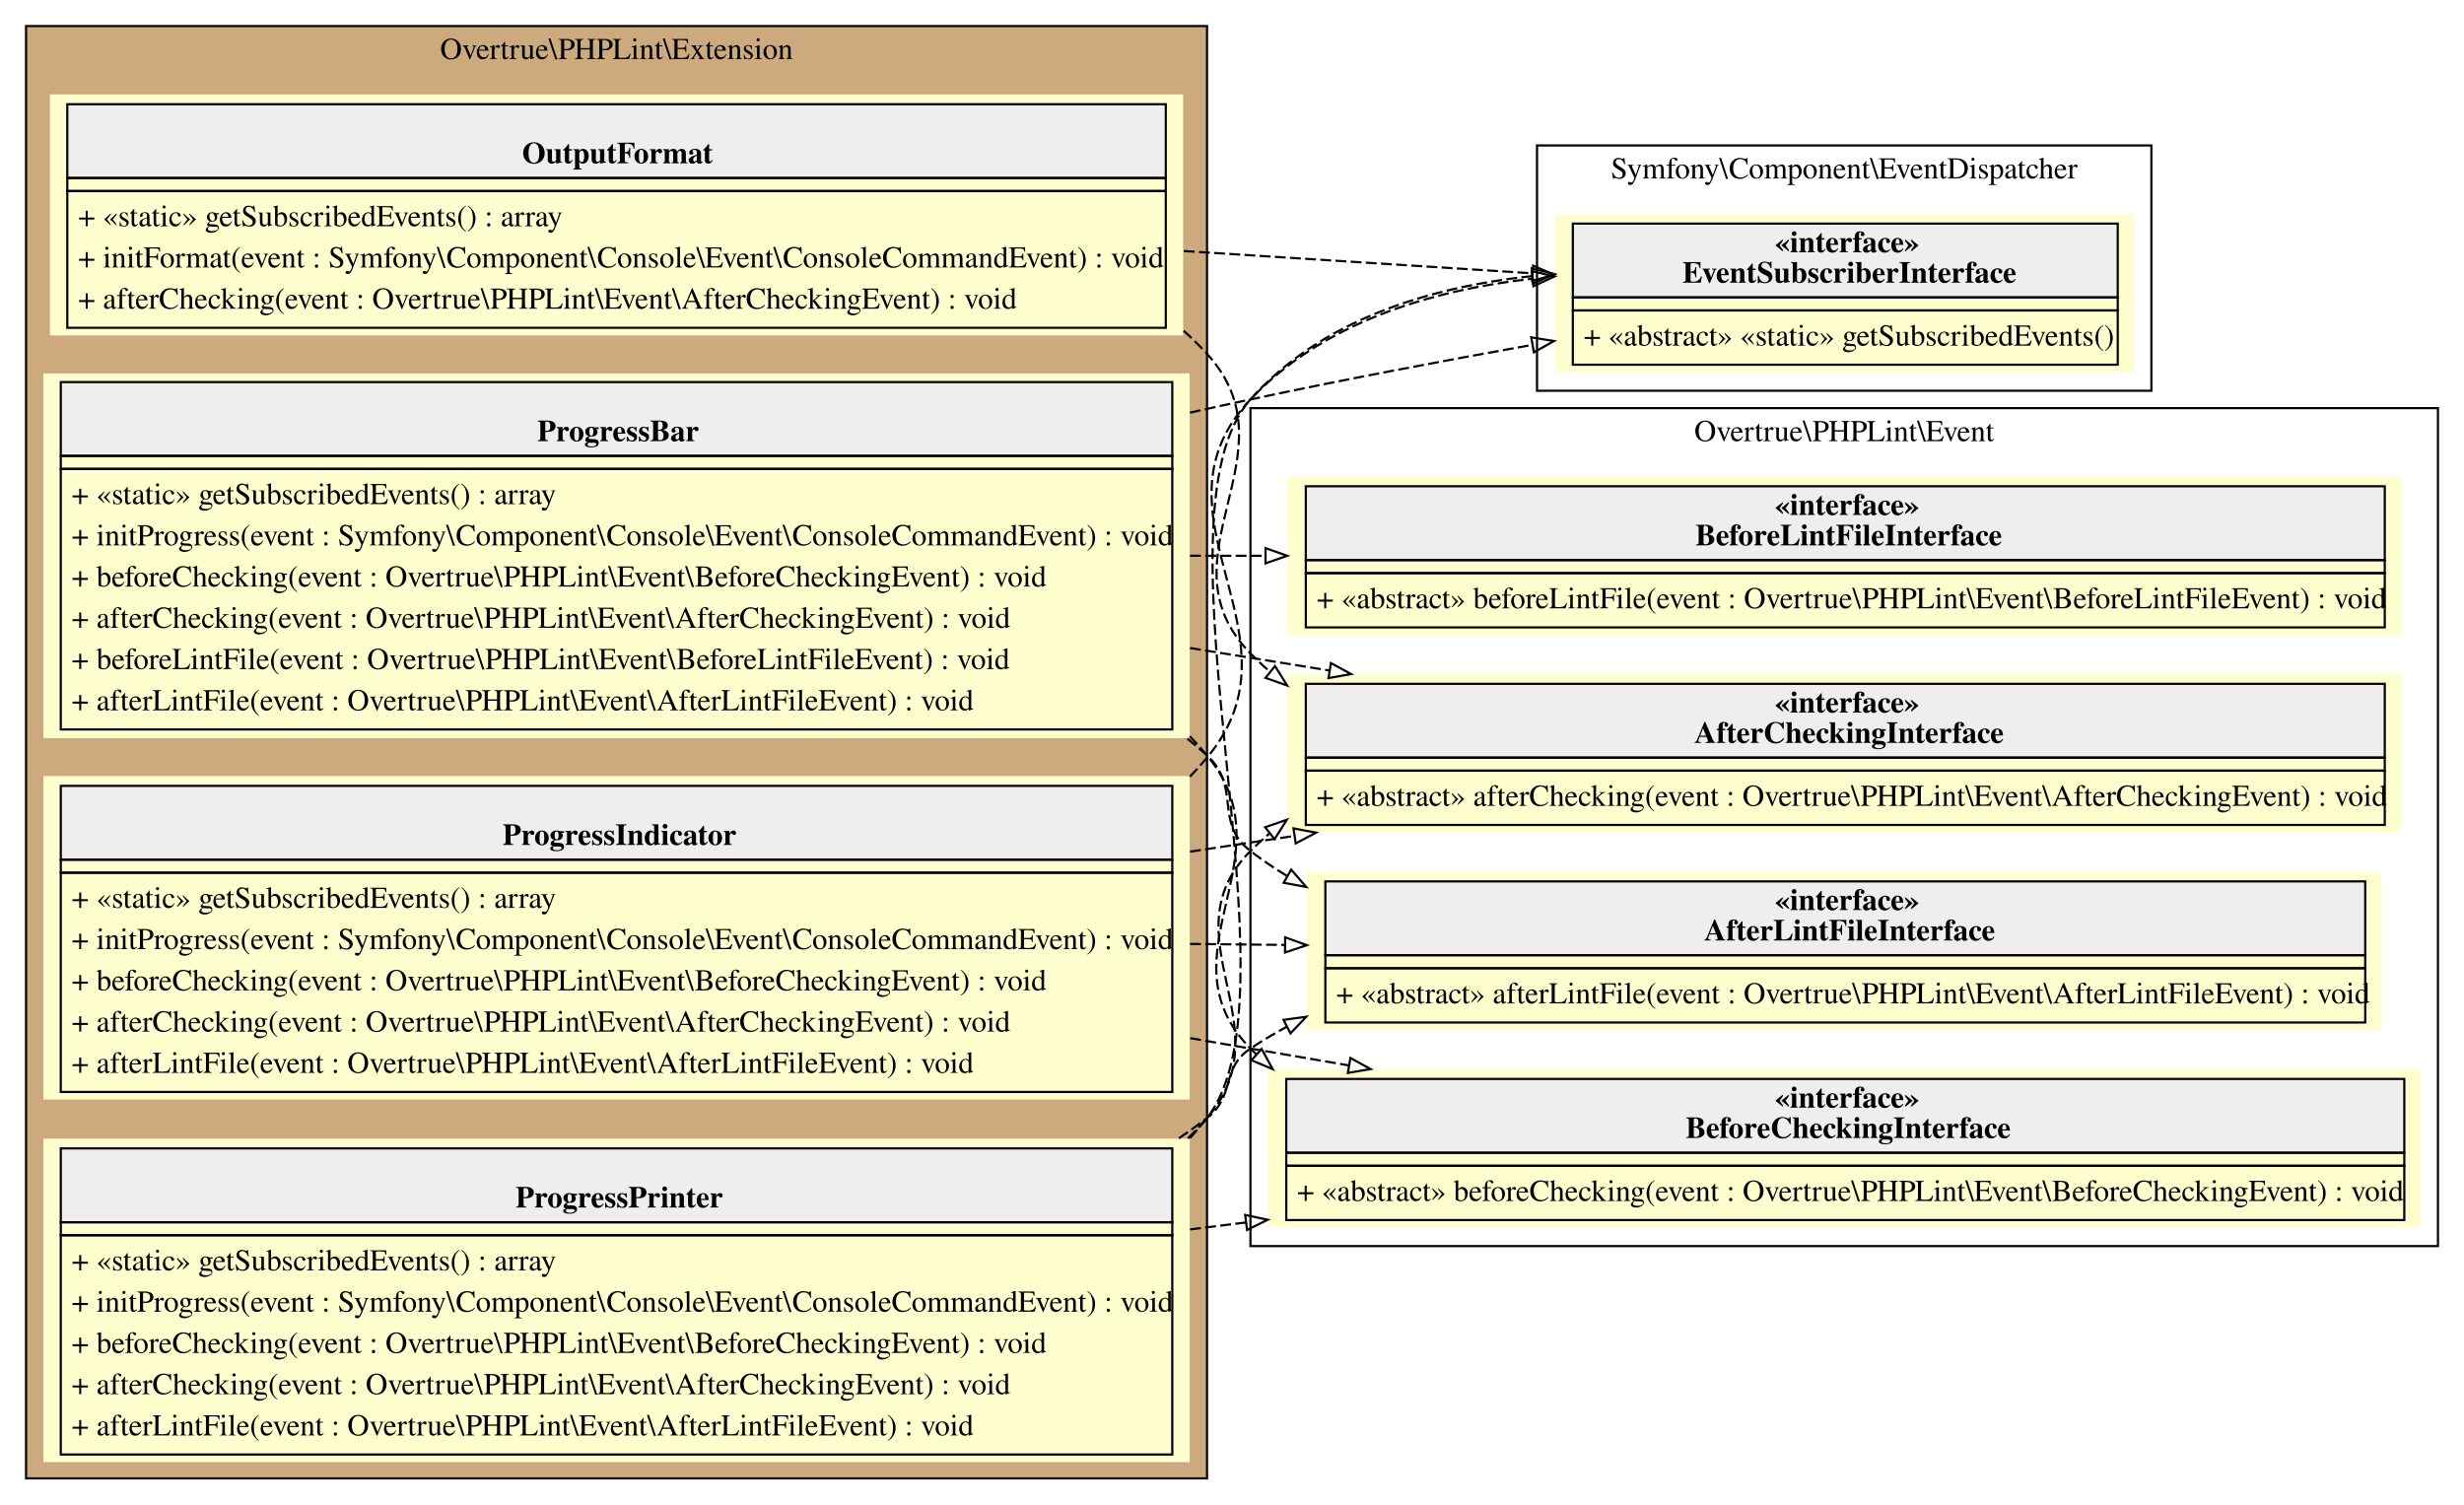
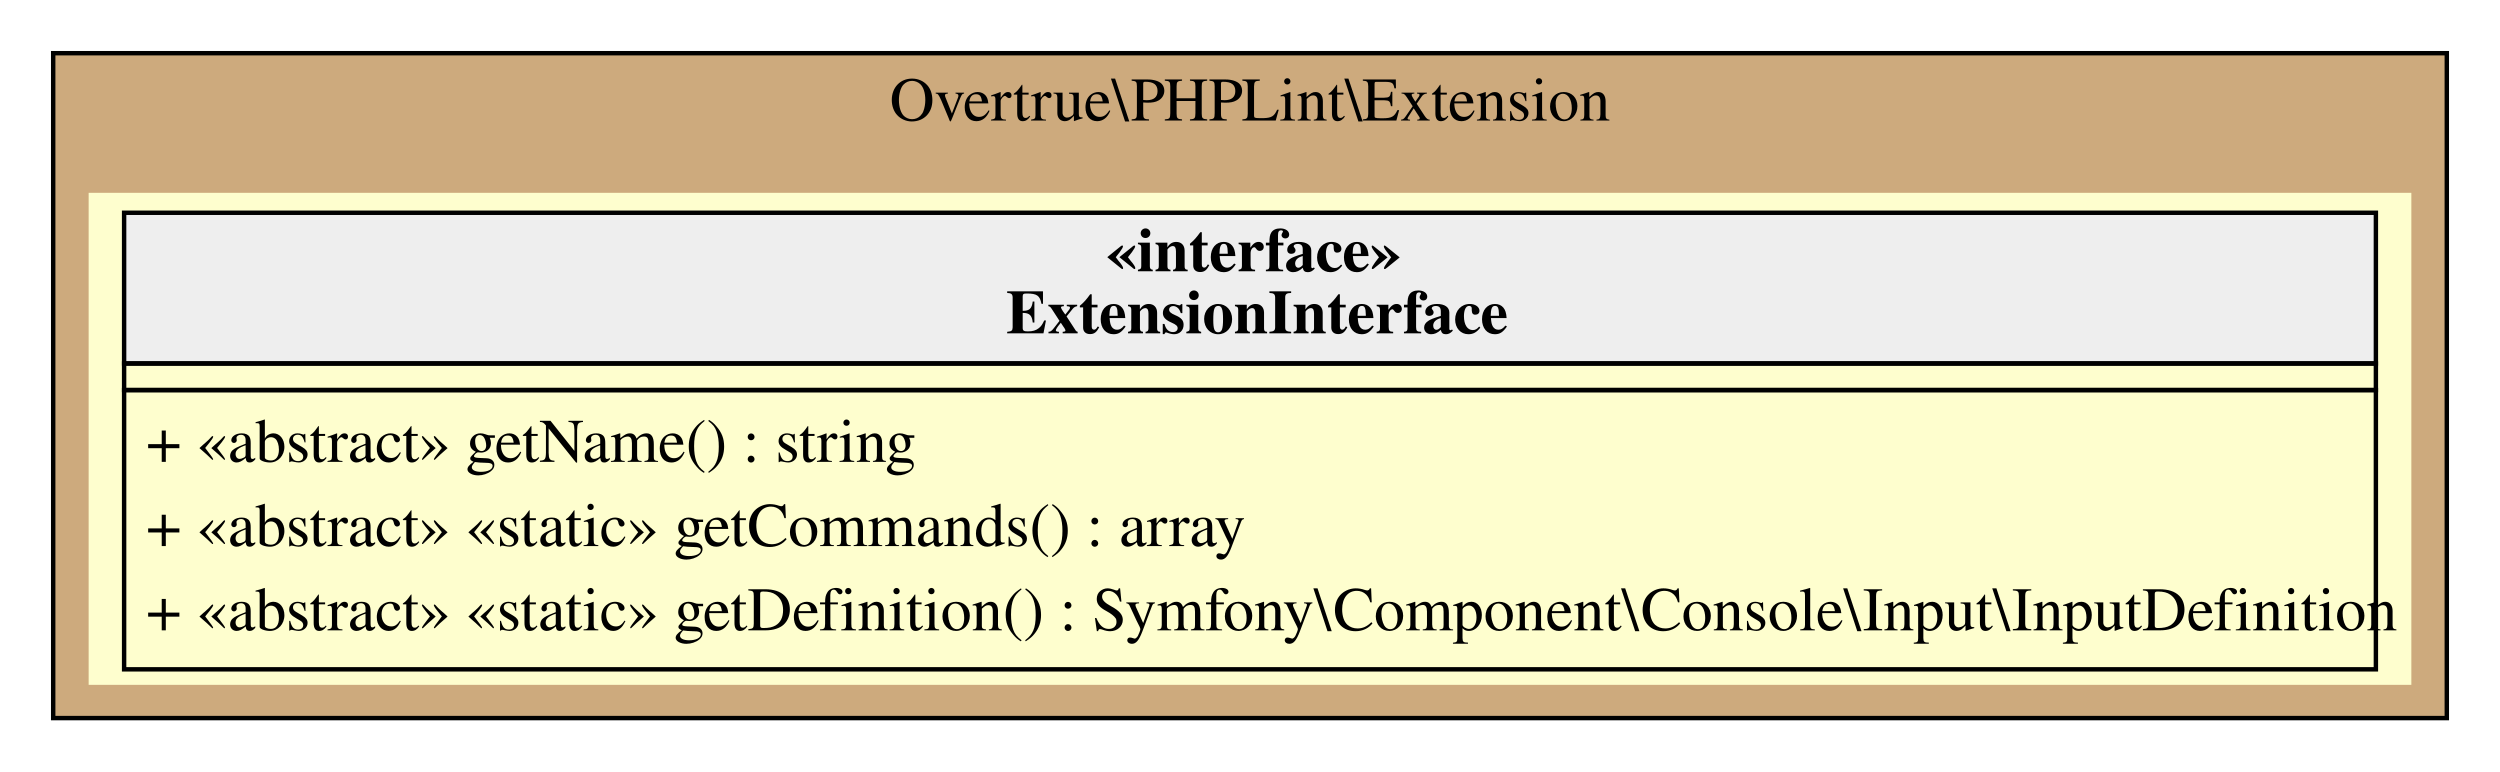
- <svg xmlns="http://www.w3.org/2000/svg" width="1135pt" height="693pt" viewBox="0.00 0.00 1135.00 693.00">
-   <g id="graph0" class="graph" transform="scale(1 1) rotate(0) translate(4 689)">
+ <svg xmlns="http://www.w3.org/2000/svg" width="564pt" height="174pt" viewBox="0.00 0.00 564.00 174.00">
+   <g id="graph0" class="graph" transform="scale(1 1) rotate(0) translate(4 170)">
    <g id="clust1" class="cluster">
-       <polygon fill="#cdaa7d" stroke="black" points="8,-8 8,-677 552,-677 552,-8 8,-8" />
-       <text text-anchor="middle" x="280" y="-661.8" font-family="Times,serif" font-size="14.00">Overtrue\PHPLint\Extension</text>
-     </g>
-     <g id="clust2" class="cluster">
-       <polygon fill="transparent" stroke="black" points="704,-509 704,-622 987,-622 987,-509 704,-509" />
-       <text text-anchor="middle" x="845.5" y="-606.8" font-family="Times,serif" font-size="14.00">Symfony\Component\EventDispatcher</text>
-     </g>
-     <g id="clust3" class="cluster">
-       <polygon fill="transparent" stroke="black" points="572,-115 572,-501 1119,-501 1119,-115 572,-115" />
-       <text text-anchor="middle" x="845.5" y="-485.8" font-family="Times,serif" font-size="14.00">Overtrue\PHPLint\Event</text>
+       <polygon fill="#cdaa7d" stroke="black" points="8,-8 8,-158 548,-158 548,-8 8,-8" />
+       <text text-anchor="middle" x="278" y="-142.8" font-family="Times,serif" font-size="14.00">Overtrue\PHPLint\Extension</text>
    </g>
    <g id="node1" class="node">
-       <polygon fill="#fefece" stroke="transparent" points="541,-645.5 19,-645.5 19,-534.5 541,-534.5 541,-645.5" />
-       <polygon fill="#eeeeee" stroke="transparent" points="27,-607 27,-641 533,-641 533,-607 27,-607" />
-       <polygon fill="none" stroke="black" points="27,-607 27,-641 533,-641 533,-607 27,-607" />
-       <text text-anchor="start" x="236.5" y="-613.8" font-family="Times,serif" font-weight="bold" font-size="14.00">OutputFormat</text>
-       <polygon fill="none" stroke="black" points="27,-601 27,-607 533,-607 533,-601 27,-601" />
-       <polygon fill="none" stroke="black" points="27,-538 27,-601 533,-601 533,-538 27,-538" />
-       <text text-anchor="start" x="32" y="-584.8" font-family="Times,serif" font-size="14.00">+ «static» getSubscribedEvents() : array</text>
-       <text text-anchor="start" x="32" y="-565.8" font-family="Times,serif" font-size="14.00">+ initFormat(event : Symfony\Component\Console\Event\ConsoleCommandEvent) : void</text>
-       <text text-anchor="start" x="32" y="-546.8" font-family="Times,serif" font-size="14.00">+ afterChecking(event : Overtrue\PHPLint\Event\AfterCheckingEvent) : void</text>
-     </g>
-     <g id="node5" class="node">
-       <polygon fill="#fefece" stroke="transparent" points="979,-590.5 712,-590.5 712,-517.5 979,-517.5 979,-590.5" />
-       <polygon fill="#eeeeee" stroke="transparent" points="720.5,-552 720.5,-586 971.5,-586 971.5,-552 720.5,-552" />
-       <polygon fill="none" stroke="black" points="720.5,-552 720.5,-586 971.5,-586 971.5,-552 720.5,-552" />
-       <text text-anchor="start" x="813.5" y="-572.8" font-family="Times,serif" font-weight="bold" font-size="14.00">«interface»</text>
-       <text text-anchor="start" x="771" y="-558.8" font-family="Times,serif" font-weight="bold" font-size="14.00">EventSubscriberInterface</text>
-       <polygon fill="none" stroke="black" points="720.5,-546 720.5,-552 971.5,-552 971.5,-546 720.5,-546" />
-       <polygon fill="none" stroke="black" points="720.5,-521 720.5,-546 971.5,-546 971.5,-521 720.5,-521" />
-       <text text-anchor="start" x="725.5" y="-529.8" font-family="Times,serif" font-size="14.00">+ «abstract» «static» getSubscribedEvents()</text>
-     </g>
-     <g id="edge1" class="edge">
-       <path fill="none" stroke="black" stroke-dasharray="5,2" d="M541.31,-573.37C596.61,-569.84 653.03,-566.23 701.96,-563.11" />
-       <polygon fill="none" stroke="black" points="702.21,-566.6 711.96,-562.47 701.76,-559.61 702.21,-566.6" />
-     </g>
-     <g id="node6" class="node">
-       <polygon fill="#fefece" stroke="transparent" points="1102,-378.5 589,-378.5 589,-305.5 1102,-305.5 1102,-378.5" />
-       <polygon fill="#eeeeee" stroke="transparent" points="597.5,-340 597.5,-374 1094.5,-374 1094.5,-340 597.5,-340" />
-       <polygon fill="none" stroke="black" points="597.5,-340 597.5,-374 1094.5,-374 1094.5,-340 597.5,-340" />
-       <text text-anchor="start" x="813.5" y="-360.8" font-family="Times,serif" font-weight="bold" font-size="14.00">«interface»</text>
-       <text text-anchor="start" x="776.5" y="-346.8" font-family="Times,serif" font-weight="bold" font-size="14.00">AfterCheckingInterface</text>
-       <polygon fill="none" stroke="black" points="597.5,-334 597.5,-340 1094.5,-340 1094.5,-334 597.5,-334" />
-       <polygon fill="none" stroke="black" points="597.5,-309 597.5,-334 1094.5,-334 1094.5,-309 597.5,-309" />
-       <text text-anchor="start" x="602.5" y="-317.8" font-family="Times,serif" font-size="14.00">+ «abstract» afterChecking(event : Overtrue\PHPLint\Event\AfterCheckingEvent) : void</text>
-     </g>
-     <g id="edge2" class="edge">
-       <path fill="none" stroke="black" stroke-dasharray="5,2" d="M541.21,-536.64C544.97,-533.29 548.57,-529.74 552,-526 593.85,-480.29 528.69,-432.33 572,-388 574.89,-385.04 577.89,-382.23 581,-379.57" />
-       <polygon fill="none" stroke="black" points="583.3,-382.2 588.92,-373.22 578.93,-376.74 583.3,-382.2" />
-     </g>
-     <g id="node2" class="node">
-       <polygon fill="#fefece" stroke="transparent" points="544,-517 16,-517 16,-349 544,-349 544,-517" />
-       <polygon fill="#eeeeee" stroke="transparent" points="24,-479 24,-513 536,-513 536,-479 24,-479" />
-       <polygon fill="none" stroke="black" points="24,-479 24,-513 536,-513 536,-479 24,-479" />
-       <text text-anchor="start" x="243.5" y="-485.8" font-family="Times,serif" font-weight="bold" font-size="14.00">ProgressBar</text>
-       <polygon fill="none" stroke="black" points="24,-473 24,-479 536,-479 536,-473 24,-473" />
-       <polygon fill="none" stroke="black" points="24,-353 24,-473 536,-473 536,-353 24,-353" />
-       <text text-anchor="start" x="29" y="-456.8" font-family="Times,serif" font-size="14.00">+ «static» getSubscribedEvents() : array</text>
-       <text text-anchor="start" x="29" y="-437.8" font-family="Times,serif" font-size="14.00">+ initProgress(event : Symfony\Component\Console\Event\ConsoleCommandEvent) : void</text>
-       <text text-anchor="start" x="29" y="-418.8" font-family="Times,serif" font-size="14.00">+ beforeChecking(event : Overtrue\PHPLint\Event\BeforeCheckingEvent) : void</text>
-       <text text-anchor="start" x="29" y="-399.8" font-family="Times,serif" font-size="14.00">+ afterChecking(event : Overtrue\PHPLint\Event\AfterCheckingEvent) : void</text>
-       <text text-anchor="start" x="29" y="-380.8" font-family="Times,serif" font-size="14.00">+ beforeLintFile(event : Overtrue\PHPLint\Event\BeforeLintFileEvent) : void</text>
-       <text text-anchor="start" x="29" y="-361.8" font-family="Times,serif" font-size="14.00">+ afterLintFile(event : Overtrue\PHPLint\Event\AfterLintFileEvent) : void</text>
-     </g>
-     <g id="edge3" class="edge">
-       <path fill="none" stroke="black" stroke-dasharray="5,2" d="M544.13,-498.91C553.53,-501.01 562.84,-503.05 572,-505 614,-513.96 659.87,-522.64 701.8,-530.13" />
-       <polygon fill="none" stroke="black" points="701.34,-533.61 711.8,-531.91 702.57,-526.71 701.34,-533.61" />
-     </g>
-     <g id="edge5" class="edge">
-       <path fill="none" stroke="black" stroke-dasharray="5,2" d="M544.19,-390.5C565.6,-387.04 587.15,-383.56 608.35,-380.14" />
-       <polygon fill="none" stroke="black" points="609.07,-383.56 618.39,-378.51 607.96,-376.65 609.07,-383.56" />
-     </g>
-     <g id="node7" class="node">
-       <polygon fill="#fefece" stroke="transparent" points="1111,-196.5 580,-196.5 580,-123.5 1111,-123.5 1111,-196.5" />
-       <polygon fill="#eeeeee" stroke="transparent" points="588.5,-158 588.5,-192 1103.5,-192 1103.5,-158 588.5,-158" />
-       <polygon fill="none" stroke="black" points="588.5,-158 588.5,-192 1103.5,-192 1103.5,-158 588.5,-158" />
-       <text text-anchor="start" x="813.5" y="-178.8" font-family="Times,serif" font-weight="bold" font-size="14.00">«interface»</text>
-       <text text-anchor="start" x="772.5" y="-164.8" font-family="Times,serif" font-weight="bold" font-size="14.00">BeforeCheckingInterface</text>
-       <polygon fill="none" stroke="black" points="588.5,-152 588.5,-158 1103.5,-158 1103.5,-152 588.5,-152" />
-       <polygon fill="none" stroke="black" points="588.5,-127 588.5,-152 1103.5,-152 1103.5,-127 588.5,-127" />
-       <text text-anchor="start" x="593.5" y="-135.8" font-family="Times,serif" font-size="14.00">+ «abstract» beforeChecking(event : Overtrue\PHPLint\Event\BeforeCheckingEvent) : void</text>
-     </g>
-     <g id="edge4" class="edge">
-       <path fill="none" stroke="black" stroke-dasharray="5,2" d="M544.05,-349.86C546.8,-347 549.45,-344.05 552,-341 590.86,-294.43 529.54,-249.32 572,-206 572.92,-205.06 573.85,-204.14 574.8,-203.23" />
-       <polygon fill="none" stroke="black" points="577.15,-205.82 582.24,-196.53 572.47,-200.61 577.15,-205.82" />
-     </g>
-     <g id="node8" class="node">
-       <polygon fill="#fefece" stroke="transparent" points="1102,-469.5 589,-469.5 589,-396.5 1102,-396.5 1102,-469.5" />
-       <polygon fill="#eeeeee" stroke="transparent" points="597.5,-431 597.5,-465 1094.5,-465 1094.5,-431 597.5,-431" />
-       <polygon fill="none" stroke="black" points="597.5,-431 597.5,-465 1094.5,-465 1094.5,-431 597.5,-431" />
-       <text text-anchor="start" x="813.5" y="-451.8" font-family="Times,serif" font-weight="bold" font-size="14.00">«interface»</text>
-       <text text-anchor="start" x="777" y="-437.8" font-family="Times,serif" font-weight="bold" font-size="14.00">BeforeLintFileInterface</text>
-       <polygon fill="none" stroke="black" points="597.5,-425 597.5,-431 1094.5,-431 1094.5,-425 597.5,-425" />
-       <polygon fill="none" stroke="black" points="597.5,-400 597.5,-425 1094.5,-425 1094.5,-400 597.5,-400" />
-       <text text-anchor="start" x="602.5" y="-408.8" font-family="Times,serif" font-size="14.00">+ «abstract» beforeLintFile(event : Overtrue\PHPLint\Event\BeforeLintFileEvent) : void</text>
-     </g>
-     <g id="edge6" class="edge">
-       <path fill="none" stroke="black" stroke-dasharray="5,2" d="M544.19,-433C555.72,-433 567.29,-433 578.83,-433" />
-       <polygon fill="none" stroke="black" points="578.95,-436.5 588.95,-433 578.95,-429.5 578.95,-436.5" />
-     </g>
-     <g id="node9" class="node">
-       <polygon fill="#fefece" stroke="transparent" points="1093,-287.5 598,-287.5 598,-214.5 1093,-214.5 1093,-287.5" />
-       <polygon fill="#eeeeee" stroke="transparent" points="606.5,-249 606.5,-283 1085.5,-283 1085.5,-249 606.5,-249" />
-       <polygon fill="none" stroke="black" points="606.5,-249 606.5,-283 1085.5,-283 1085.5,-249 606.5,-249" />
-       <text text-anchor="start" x="813.5" y="-269.8" font-family="Times,serif" font-weight="bold" font-size="14.00">«interface»</text>
-       <text text-anchor="start" x="781" y="-255.8" font-family="Times,serif" font-weight="bold" font-size="14.00">AfterLintFileInterface</text>
-       <polygon fill="none" stroke="black" points="606.5,-243 606.5,-249 1085.5,-249 1085.5,-243 606.5,-243" />
-       <polygon fill="none" stroke="black" points="606.5,-218 606.5,-243 1085.5,-243 1085.5,-218 606.5,-218" />
-       <text text-anchor="start" x="611.5" y="-226.8" font-family="Times,serif" font-size="14.00">+ «abstract» afterLintFile(event : Overtrue\PHPLint\Event\AfterLintFileEvent) : void</text>
-     </g>
-     <g id="edge7" class="edge">
-       <path fill="none" stroke="black" stroke-dasharray="5,2" d="M542.93,-348.77C546.03,-346.26 549.05,-343.67 552,-341 567.92,-326.58 554.97,-310.1 572,-297 577.43,-292.82 583.1,-288.97 588.97,-285.42" />
-       <polygon fill="none" stroke="black" points="590.76,-288.42 597.71,-280.42 587.29,-282.35 590.76,-288.42" />
-     </g>
-     <g id="node3" class="node">
-       <polygon fill="#fefece" stroke="transparent" points="544,-331.5 16,-331.5 16,-182.5 544,-182.5 544,-331.5" />
-       <polygon fill="#eeeeee" stroke="transparent" points="24,-293 24,-327 536,-327 536,-293 24,-293" />
-       <polygon fill="none" stroke="black" points="24,-293 24,-327 536,-327 536,-293 24,-293" />
-       <text text-anchor="start" x="227.5" y="-299.8" font-family="Times,serif" font-weight="bold" font-size="14.00">ProgressIndicator</text>
-       <polygon fill="none" stroke="black" points="24,-287 24,-293 536,-293 536,-287 24,-287" />
-       <polygon fill="none" stroke="black" points="24,-186 24,-287 536,-287 536,-186 24,-186" />
-       <text text-anchor="start" x="29" y="-270.8" font-family="Times,serif" font-size="14.00">+ «static» getSubscribedEvents() : array</text>
-       <text text-anchor="start" x="29" y="-251.8" font-family="Times,serif" font-size="14.00">+ initProgress(event : Symfony\Component\Console\Event\ConsoleCommandEvent) : void</text>
-       <text text-anchor="start" x="29" y="-232.8" font-family="Times,serif" font-size="14.00">+ beforeChecking(event : Overtrue\PHPLint\Event\BeforeCheckingEvent) : void</text>
-       <text text-anchor="start" x="29" y="-213.8" font-family="Times,serif" font-size="14.00">+ afterChecking(event : Overtrue\PHPLint\Event\AfterCheckingEvent) : void</text>
-       <text text-anchor="start" x="29" y="-194.8" font-family="Times,serif" font-size="14.00">+ afterLintFile(event : Overtrue\PHPLint\Event\AfterLintFileEvent) : void</text>
-     </g>
-     <g id="edge8" class="edge">
-       <path fill="none" stroke="black" stroke-dasharray="5,2" d="M544.11,-331.26C546.84,-334.07 549.47,-336.98 552,-340 599.42,-396.64 521.28,-451.29 572,-505 605.2,-540.16 654.38,-555.25 701.86,-560.62" />
-       <polygon fill="none" stroke="black" points="701.67,-564.12 711.96,-561.62 702.36,-557.15 701.67,-564.12" />
-     </g>
-     <g id="edge10" class="edge">
-       <path fill="none" stroke="black" stroke-dasharray="5,2" d="M544.19,-296.7C560.21,-299.12 576.32,-301.55 592.3,-303.96" />
-       <polygon fill="none" stroke="black" points="591.82,-307.42 602.23,-305.45 592.86,-300.5 591.82,-307.42" />
-     </g>
-     <g id="edge9" class="edge">
-       <path fill="none" stroke="black" stroke-dasharray="5,2" d="M544.29,-210.78C553.64,-209.16 562.9,-207.57 572,-206 586.74,-203.46 601.93,-200.86 617.24,-198.25" />
-       <polygon fill="none" stroke="black" points="618.05,-201.67 627.32,-196.54 616.87,-194.77 618.05,-201.67" />
-     </g>
-     <g id="edge11" class="edge">
-       <path fill="none" stroke="black" stroke-dasharray="5,2" d="M544.19,-254.2C558.75,-254.04 573.37,-253.89 587.91,-253.73" />
-       <polygon fill="none" stroke="black" points="587.99,-257.23 597.95,-253.63 587.92,-250.23 587.99,-257.23" />
-     </g>
-     <g id="node4" class="node">
-       <polygon fill="#fefece" stroke="transparent" points="544,-164.5 16,-164.5 16,-15.5 544,-15.5 544,-164.5" />
-       <polygon fill="#eeeeee" stroke="transparent" points="24,-126 24,-160 536,-160 536,-126 24,-126" />
-       <polygon fill="none" stroke="black" points="24,-126 24,-160 536,-160 536,-126 24,-126" />
-       <text text-anchor="start" x="233.5" y="-132.8" font-family="Times,serif" font-weight="bold" font-size="14.00">ProgressPrinter</text>
-       <polygon fill="none" stroke="black" points="24,-120 24,-126 536,-126 536,-120 24,-120" />
-       <polygon fill="none" stroke="black" points="24,-19 24,-120 536,-120 536,-19 24,-19" />
-       <text text-anchor="start" x="29" y="-103.8" font-family="Times,serif" font-size="14.00">+ «static» getSubscribedEvents() : array</text>
-       <text text-anchor="start" x="29" y="-84.8" font-family="Times,serif" font-size="14.00">+ initProgress(event : Symfony\Component\Console\Event\ConsoleCommandEvent) : void</text>
-       <text text-anchor="start" x="29" y="-65.8" font-family="Times,serif" font-size="14.00">+ beforeChecking(event : Overtrue\PHPLint\Event\BeforeCheckingEvent) : void</text>
-       <text text-anchor="start" x="29" y="-46.8" font-family="Times,serif" font-size="14.00">+ afterChecking(event : Overtrue\PHPLint\Event\AfterCheckingEvent) : void</text>
-       <text text-anchor="start" x="29" y="-27.8" font-family="Times,serif" font-size="14.00">+ afterLintFile(event : Overtrue\PHPLint\Event\AfterLintFileEvent) : void</text>
-     </g>
-     <g id="edge12" class="edge">
-       <path fill="none" stroke="black" stroke-dasharray="5,2" d="M544.13,-164.76C546.86,-167.72 549.49,-170.8 552,-174 597.49,-231.97 523.04,-449.92 572,-505 604.35,-541.39 653.76,-556.66 701.67,-561.82" />
-       <polygon fill="none" stroke="black" points="701.58,-565.32 711.86,-562.77 702.23,-558.35 701.58,-565.32" />
-     </g>
-     <g id="edge14" class="edge">
-       <path fill="none" stroke="black" stroke-dasharray="5,2" d="M543.16,-164.61C546.22,-167.62 549.17,-170.75 552,-174 588.34,-215.79 532.89,-257.79 572,-297 574.79,-299.8 577.68,-302.46 580.66,-304.99" />
-       <polygon fill="none" stroke="black" points="578.76,-307.95 588.77,-311.41 583.1,-302.46 578.76,-307.95" />
-     </g>
-     <g id="edge13" class="edge">
-       <path fill="none" stroke="black" stroke-dasharray="5,2" d="M544.19,-122.69C552.74,-123.76 561.31,-124.82 569.88,-125.89" />
-       <polygon fill="none" stroke="black" points="569.57,-129.37 579.93,-127.13 570.44,-122.43 569.57,-129.37" />
-     </g>
-     <g id="edge15" class="edge">
-       <path fill="none" stroke="black" stroke-dasharray="5,2" d="M539.06,-164.67C543.48,-167.66 547.81,-170.77 552,-174 565.29,-184.23 558.04,-196.7 572,-206 577.37,-209.58 582.92,-212.9 588.63,-215.99" />
-       <polygon fill="none" stroke="black" points="587.23,-219.21 597.73,-220.66 590.43,-212.98 587.23,-219.21" />
+       <polygon fill="#fefece" stroke="transparent" points="540,-126.5 16,-126.5 16,-15.5 540,-15.5 540,-126.5" />
+       <polygon fill="#eeeeee" stroke="transparent" points="24,-88 24,-122 532,-122 532,-88 24,-88" />
+       <polygon fill="none" stroke="black" points="24,-88 24,-122 532,-122 532,-88 24,-88" />
+       <text text-anchor="start" x="245.5" y="-108.8" font-family="Times,serif" font-weight="bold" font-size="14.00">«interface»</text>
+       <text text-anchor="start" x="223" y="-94.8" font-family="Times,serif" font-weight="bold" font-size="14.00">ExtensionInterface</text>
+       <polygon fill="none" stroke="black" points="24,-82 24,-88 532,-88 532,-82 24,-82" />
+       <polygon fill="none" stroke="black" points="24,-19 24,-82 532,-82 532,-19 24,-19" />
+       <text text-anchor="start" x="29" y="-65.8" font-family="Times,serif" font-size="14.00">+ «abstract» getName() : string</text>
+       <text text-anchor="start" x="29" y="-46.8" font-family="Times,serif" font-size="14.00">+ «abstract» «static» getCommands() : array</text>
+       <text text-anchor="start" x="29" y="-27.8" font-family="Times,serif" font-size="14.00">+ «abstract» «static» getDefinition() : Symfony\Component\Console\Input\InputDefinition</text>
    </g>
  </g>
</svg>
